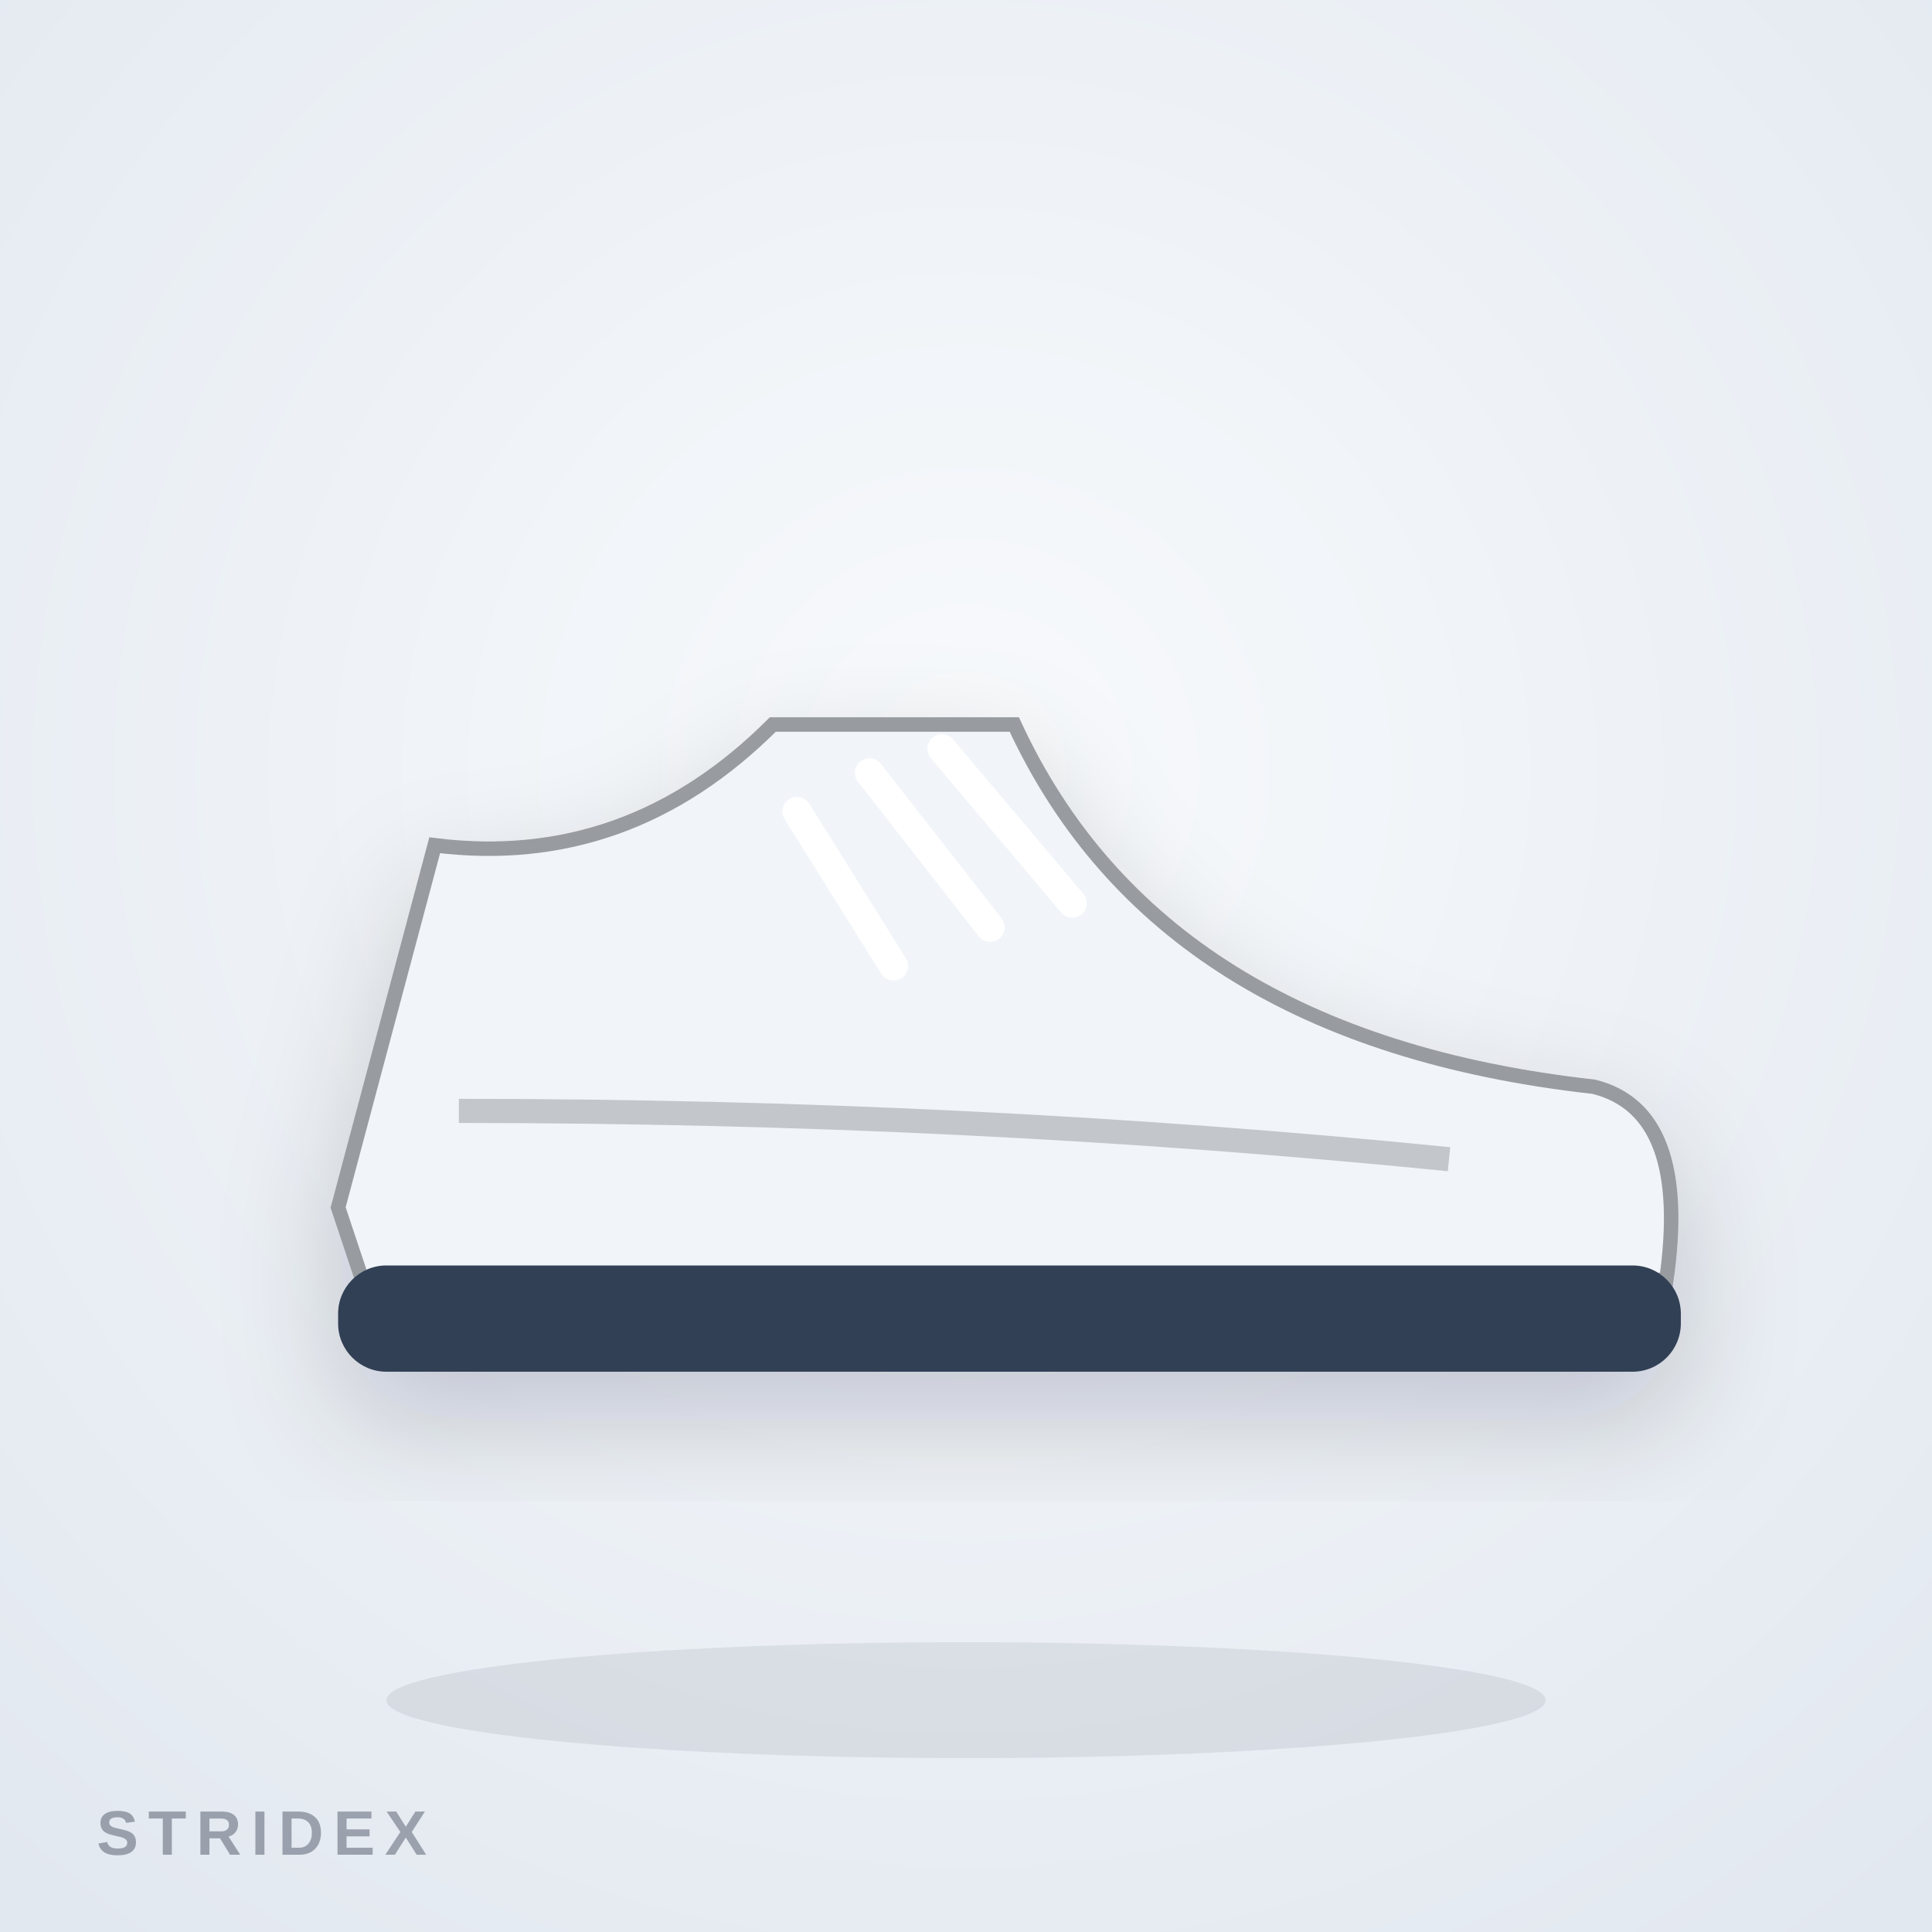
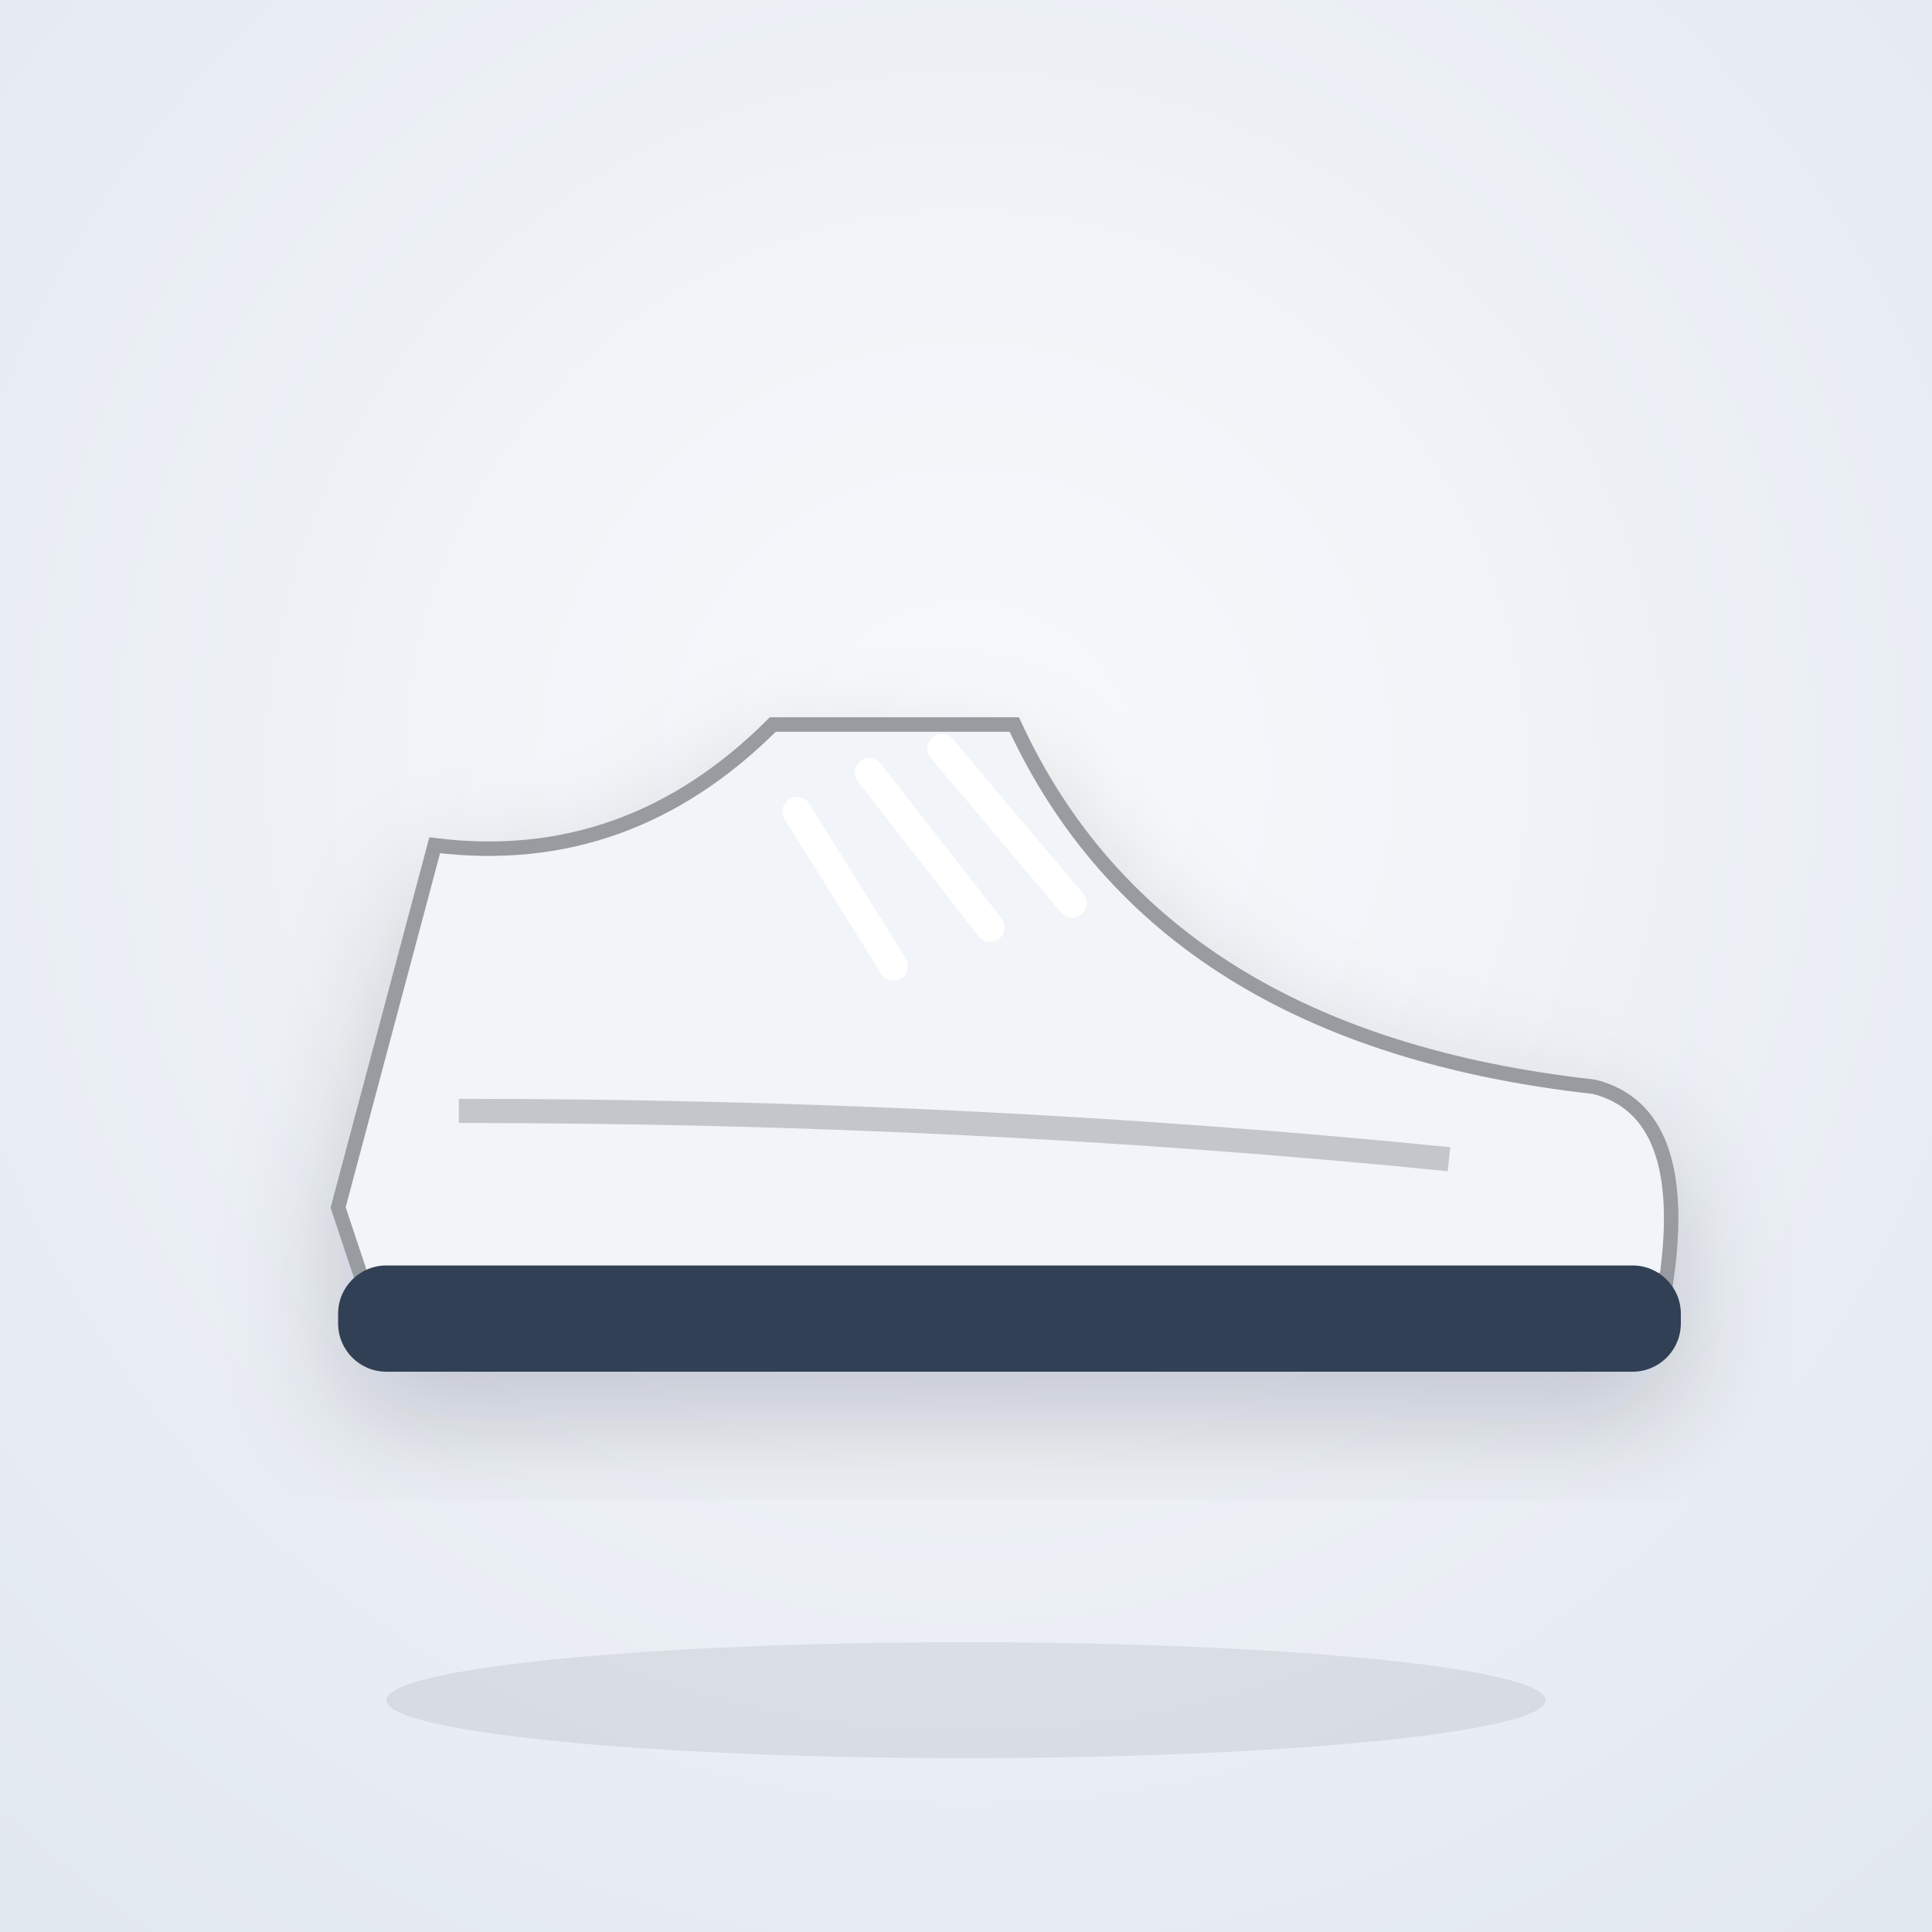
<svg xmlns="http://www.w3.org/2000/svg" viewBox="0 0 400 400" width="800" height="800">
  <defs>
    <radialGradient id="bg" cx="50%" cy="40%" r="75%">
      <stop offset="0" stop-color="#f8fafc" />
      <stop offset="1" stop-color="#e2e8f0" />
    </radialGradient>
    <linearGradient id="screen" x1="0" y1="0" x2="1" y2="1">
      <stop offset="0" stop-color="#6366f1" />
      <stop offset=".5" stop-color="#ec4899" />
      <stop offset="1" stop-color="#f59e0b" />
    </linearGradient>
    <filter id="sh" x="-20%" y="-20%" width="140%" height="140%">
      <feDropShadow dx="0" dy="10" stdDeviation="12" flood-color="#0f172a" flood-opacity=".18" />
    </filter>
  </defs>
  <rect width="400" height="400" fill="url(#bg)" />
  <ellipse cx="200" cy="352" rx="120" ry="12" fill="#0f172a" opacity=".08" />
  <g filter="url(#sh)" transform="translate(200 200) rotate(0) scale(1) translate(-200 -200)">
    <path d="M70 250 L90 175 Q130 180 160 150 L210 150 Q240 215 330 225 Q350 230 345 265 L75 265Z" fill="#f1f5f9" stroke="#989ca0" stroke-width="3" />
    <rect x="70" y="262" width="278" height="22" rx="10" fill="#334155" />
    <path d="M165 168 L185 200 M180 160 L205 192 M195 155 L222 187" stroke="#ffffff" stroke-width="6" stroke-linecap="round" />
    <path d="M95 230 Q200 230 300 240" stroke="#c3c7cb" stroke-width="5" fill="none" />
  </g>
-   <text x="20" y="384" font-family="Arial, sans-serif" font-size="13" font-weight="700" letter-spacing="2" fill="#0f172a" opacity=".35">STRIDEX</text>
</svg>
